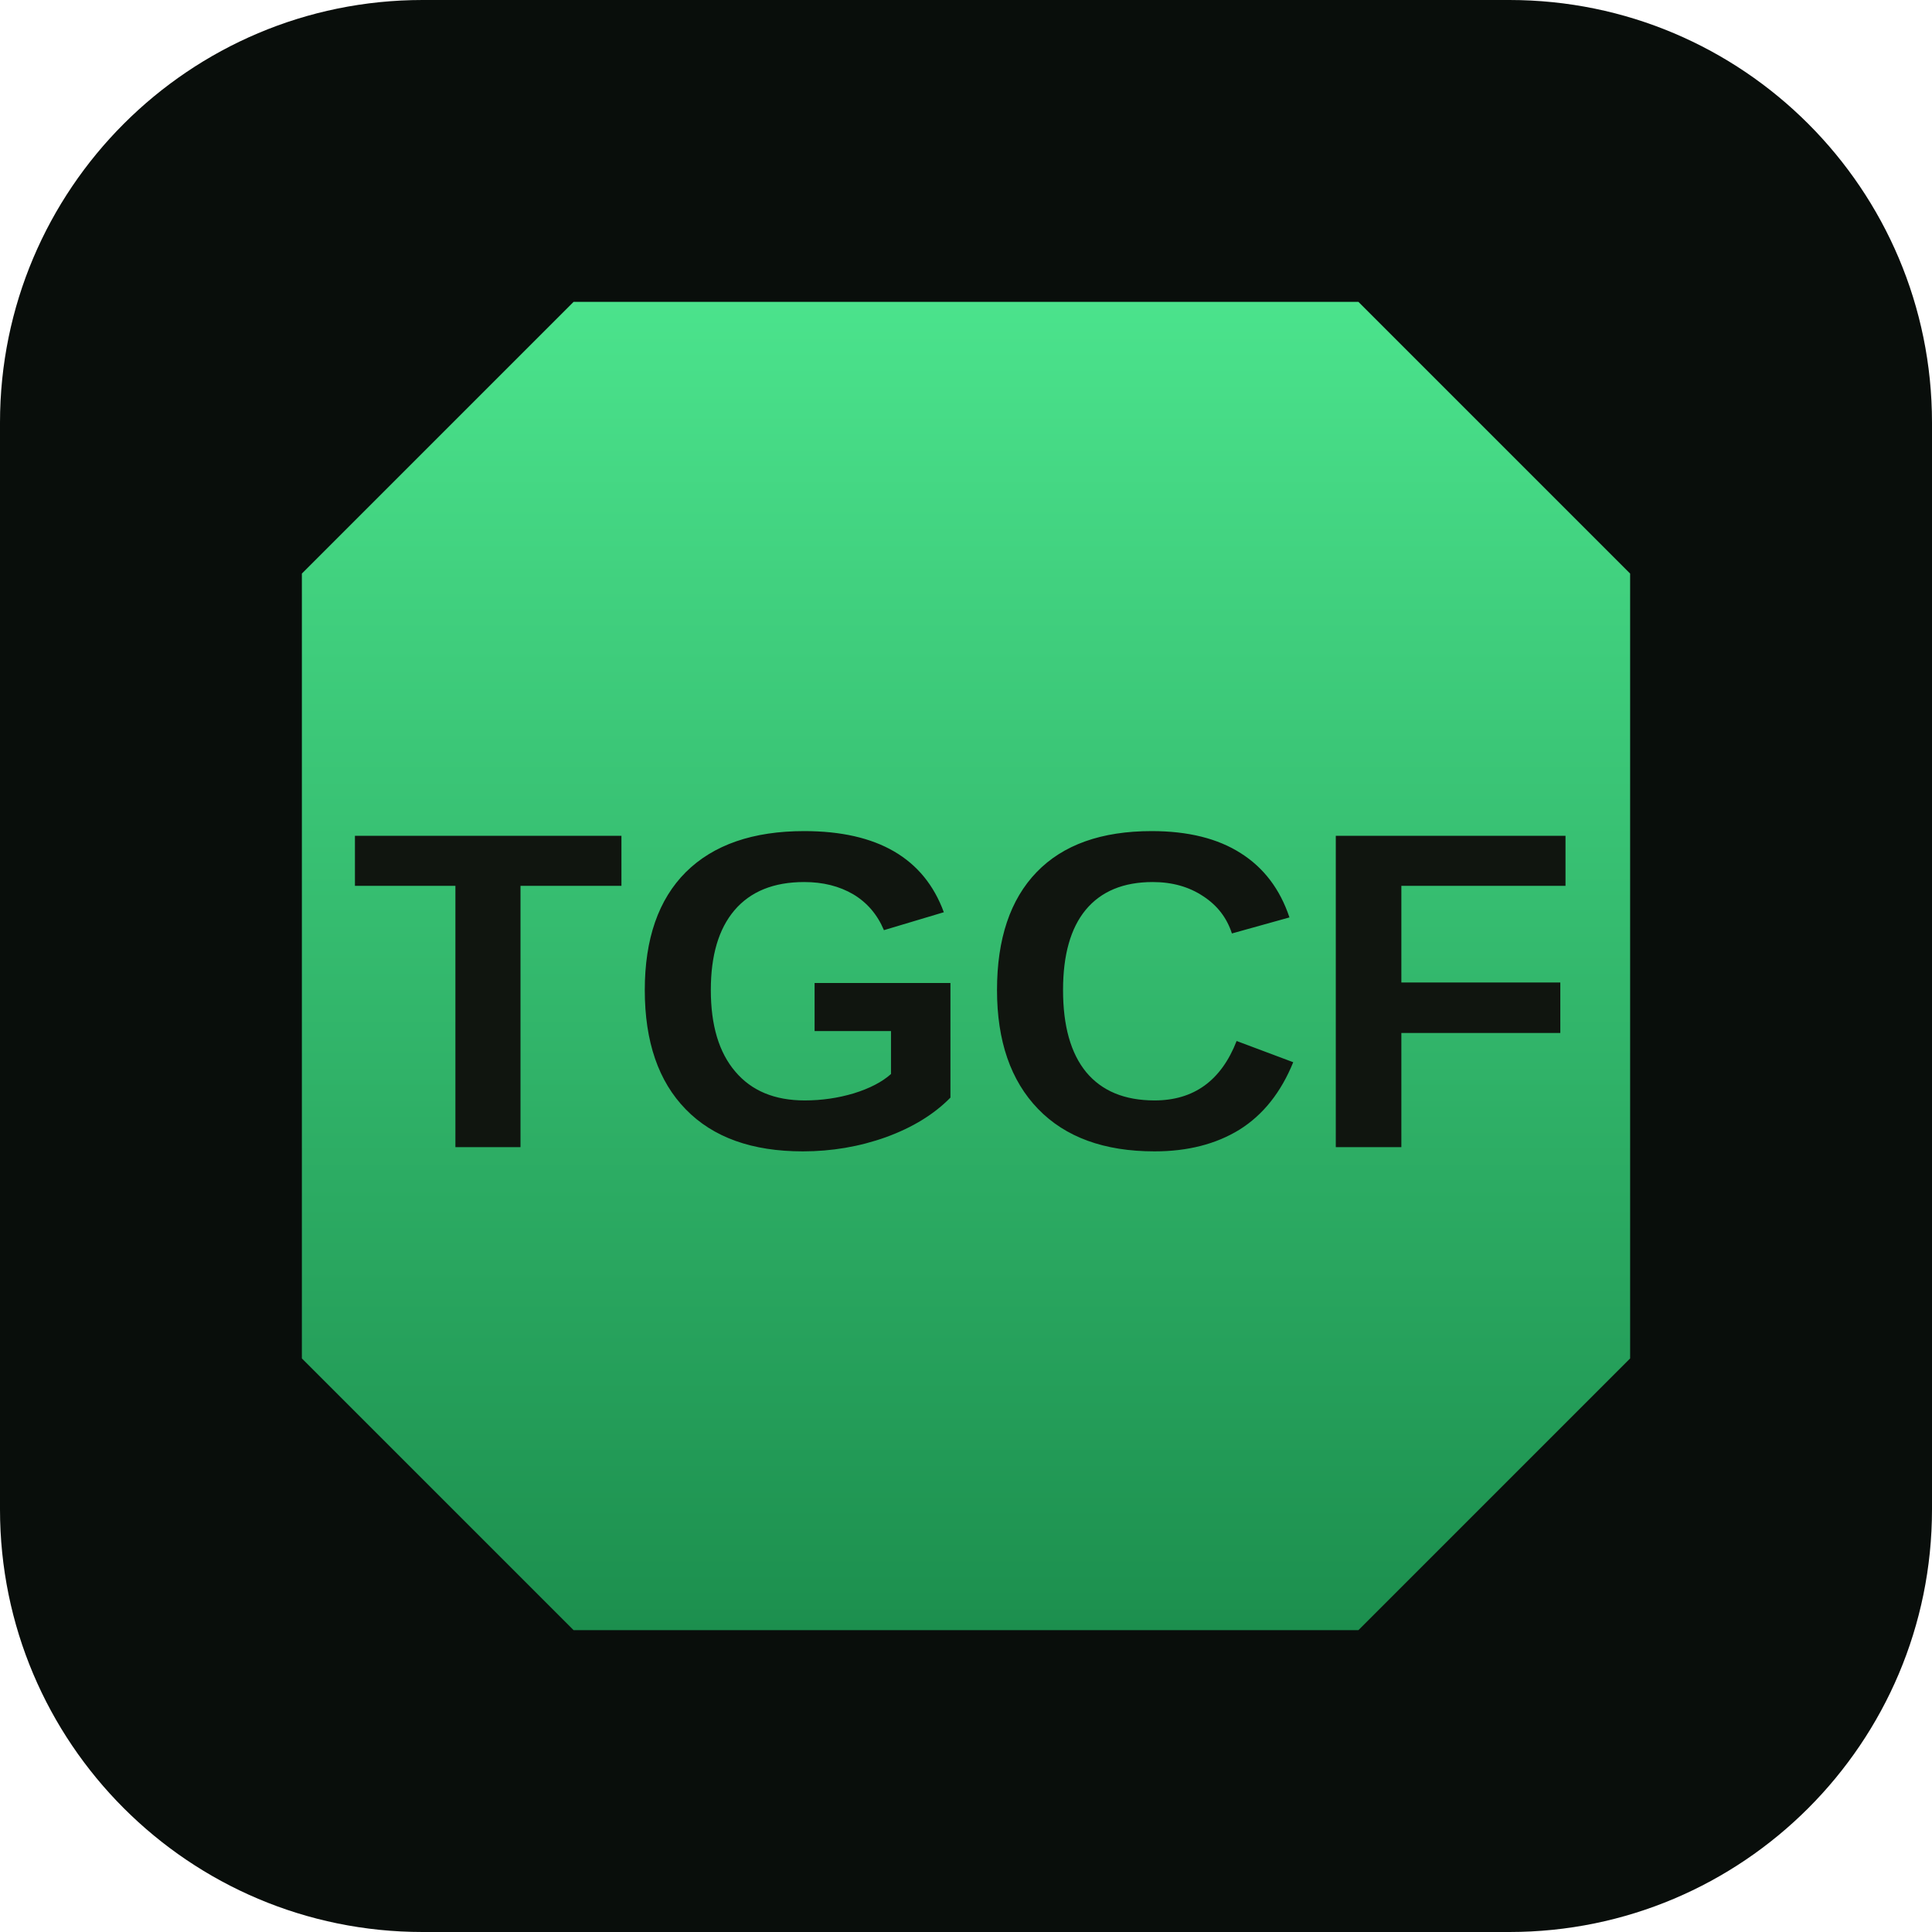
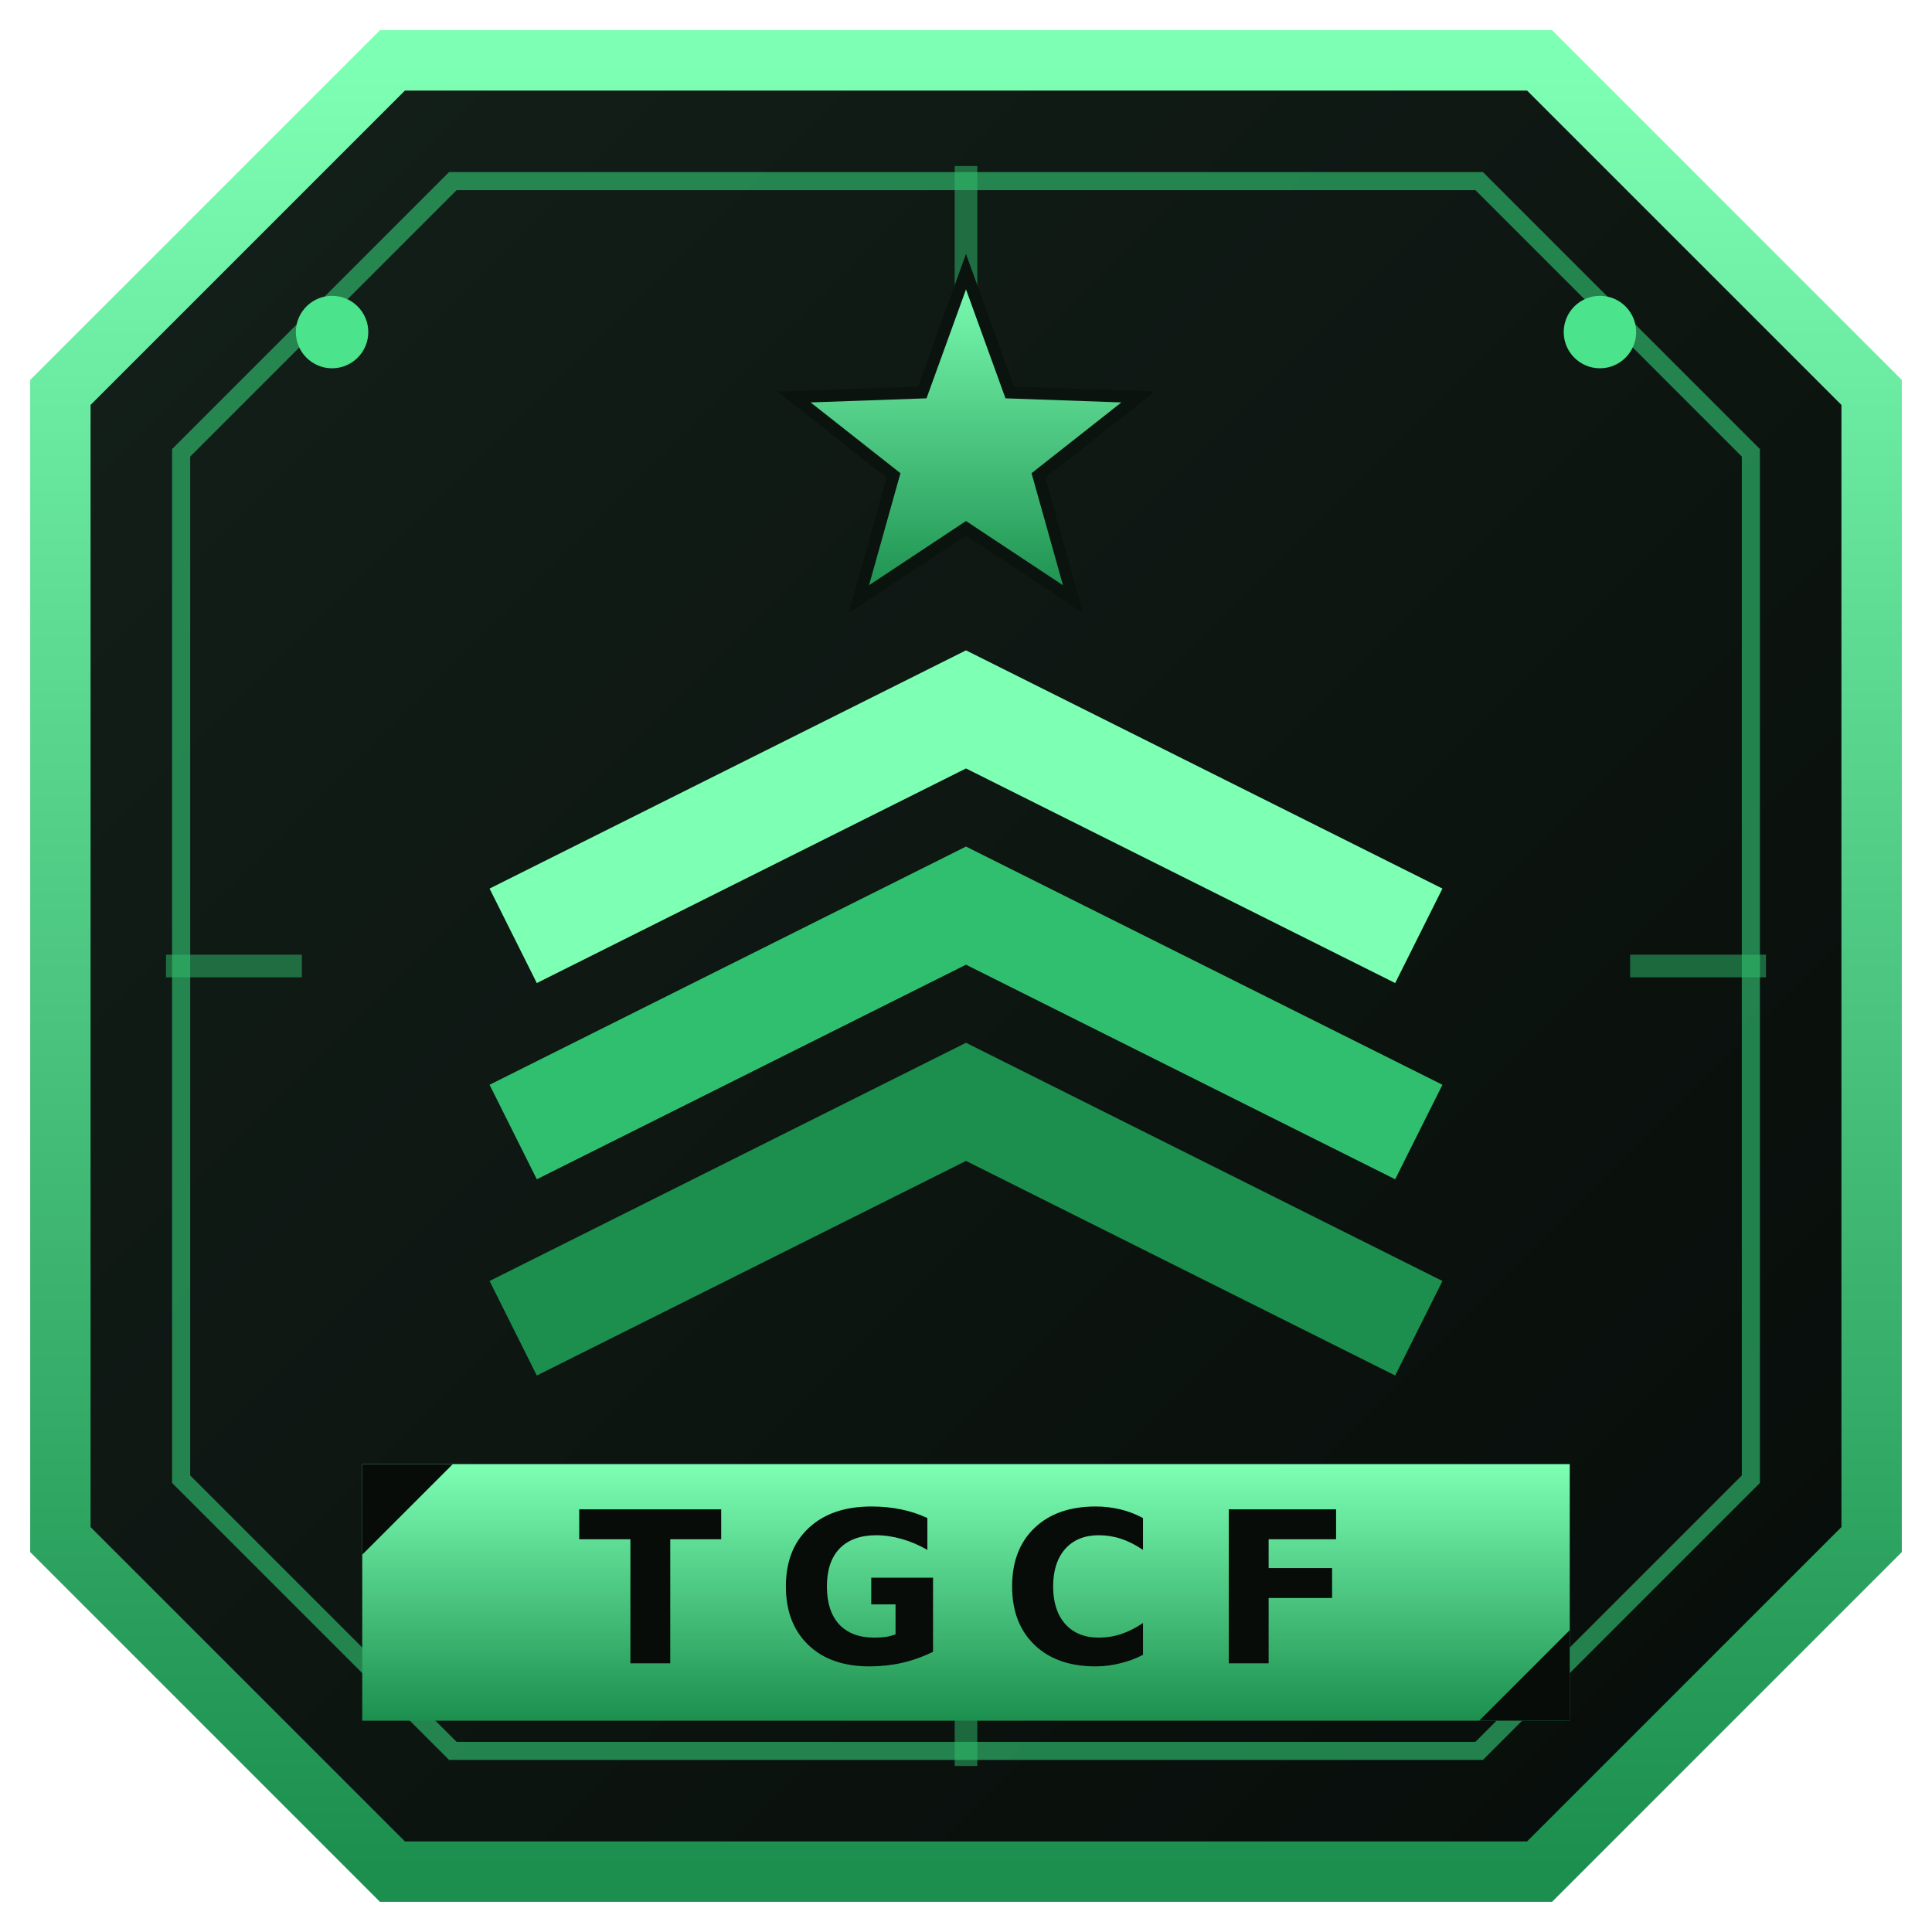
- <svg xmlns="http://www.w3.org/2000/svg" viewBox="0 0 64 64">
-   <rect width="64" height="64" rx="14" fill="#090e0b" />
+ <svg xmlns="http://www.w3.org/2000/svg" viewBox="0 0 128 128">
  <defs>
    <linearGradient id="g" x1="0" y1="0" x2="0" y2="1">
-       <stop offset="0" stop-color="#4be38c" />
+       <stop offset="0" stop-color="#7dffb4" />
      <stop offset="1" stop-color="#1c8f4e" />
    </linearGradient>
+     <linearGradient id="p" x1="0" y1="0" x2="1" y2="1">
+       <stop offset="0" stop-color="#14201a" />
+       <stop offset="1" stop-color="#070c09" />
+     </linearGradient>
  </defs>
-   <polygon points="19,10 45,10 54,19 54,45 45,54 19,54 10,45 10,19" fill="url(#g)" />
-   <text x="32" y="38" text-anchor="middle" font-family="Arial,Helvetica,sans-serif" font-weight="900" font-size="15" fill="#10150f">TGCF</text>
+   <path d="M26 4H102L124 26V102L102 124H26L4 102V26Z" fill="url(#p)" stroke="url(#g)" stroke-width="4" />
+   <path d="M30 12H98L116 30V98L98 116H30L12 98V30Z" fill="none" stroke="#2fbf6e" stroke-width="1.2" opacity=".65" />
+   <path d="M20 64H11M117 64H108M64 20V11M64 117V108" stroke="#2fbf6e" stroke-width="1.5" opacity=".5" />
+   <g fill="#4be38c">
+     <circle cx="22" cy="22" r="2.4" />
+     <circle cx="106" cy="22" r="2.4" />
+   </g>
+   <polygon points="64.0,18.0 66.9,26.0 75.4,26.3 68.8,31.5 71.1,39.7 64.0,35.0 56.9,39.7 59.2,31.5 52.6,26.3 61.1,26.0" fill="url(#g)" stroke="#0b130e" stroke-width=".8" />
+   <g fill="none" stroke-linejoin="miter" stroke-linecap="butt">
+     <polyline points="34,62 64,47 94,62" stroke="#7dffb4" stroke-width="7" />
+     <polyline points="34,75 64,60 94,75" stroke="#2fbf6e" stroke-width="7" />
+     <polyline points="34,88 64,73 94,88" stroke="#1c8f4e" stroke-width="7" />
+   </g>
+   <rect x="24" y="97" width="80" height="17" fill="url(#g)" />
+   <path d="M24 97L30 97L24 103Z M104 114L98 114L104 108Z" fill="#070c09" />
+   <text x="64" y="110.2" text-anchor="middle" font-family="Impact,Haettenschweiler,'Arial Black','DejaVu Sans',sans-serif" font-weight="900" font-size="14" letter-spacing="3.5" fill="#070c09">TGCF</text>
</svg>
